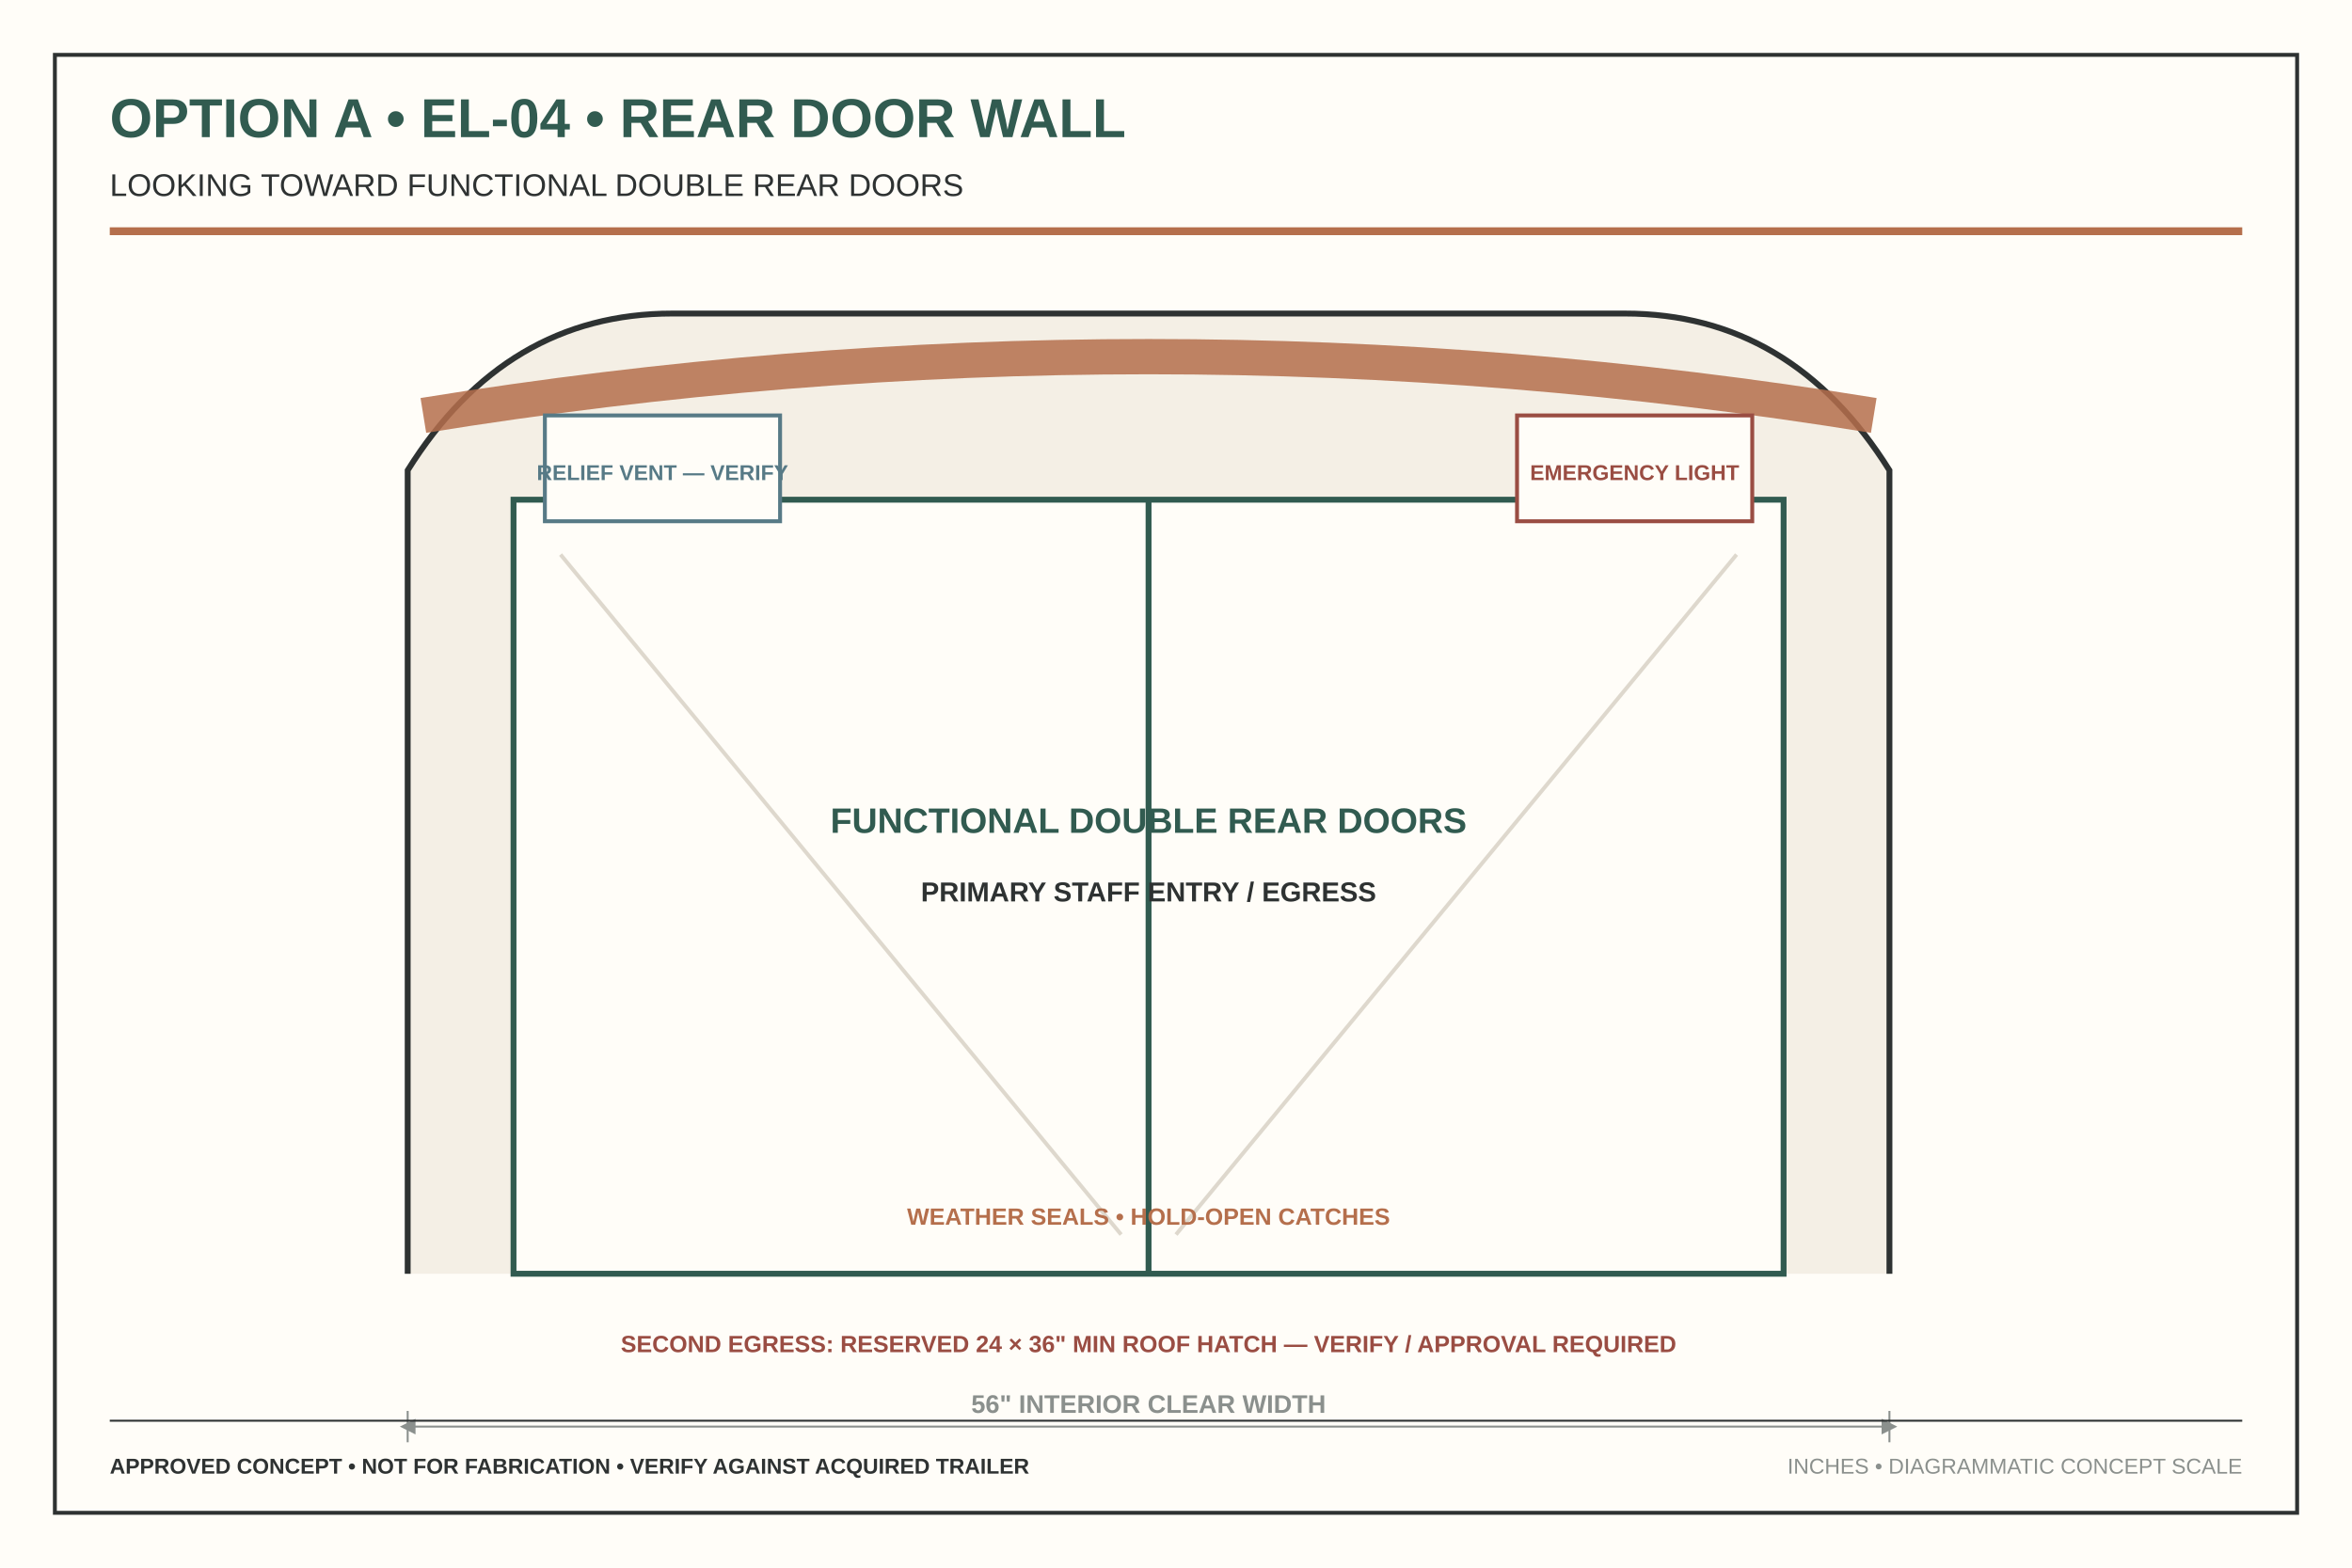
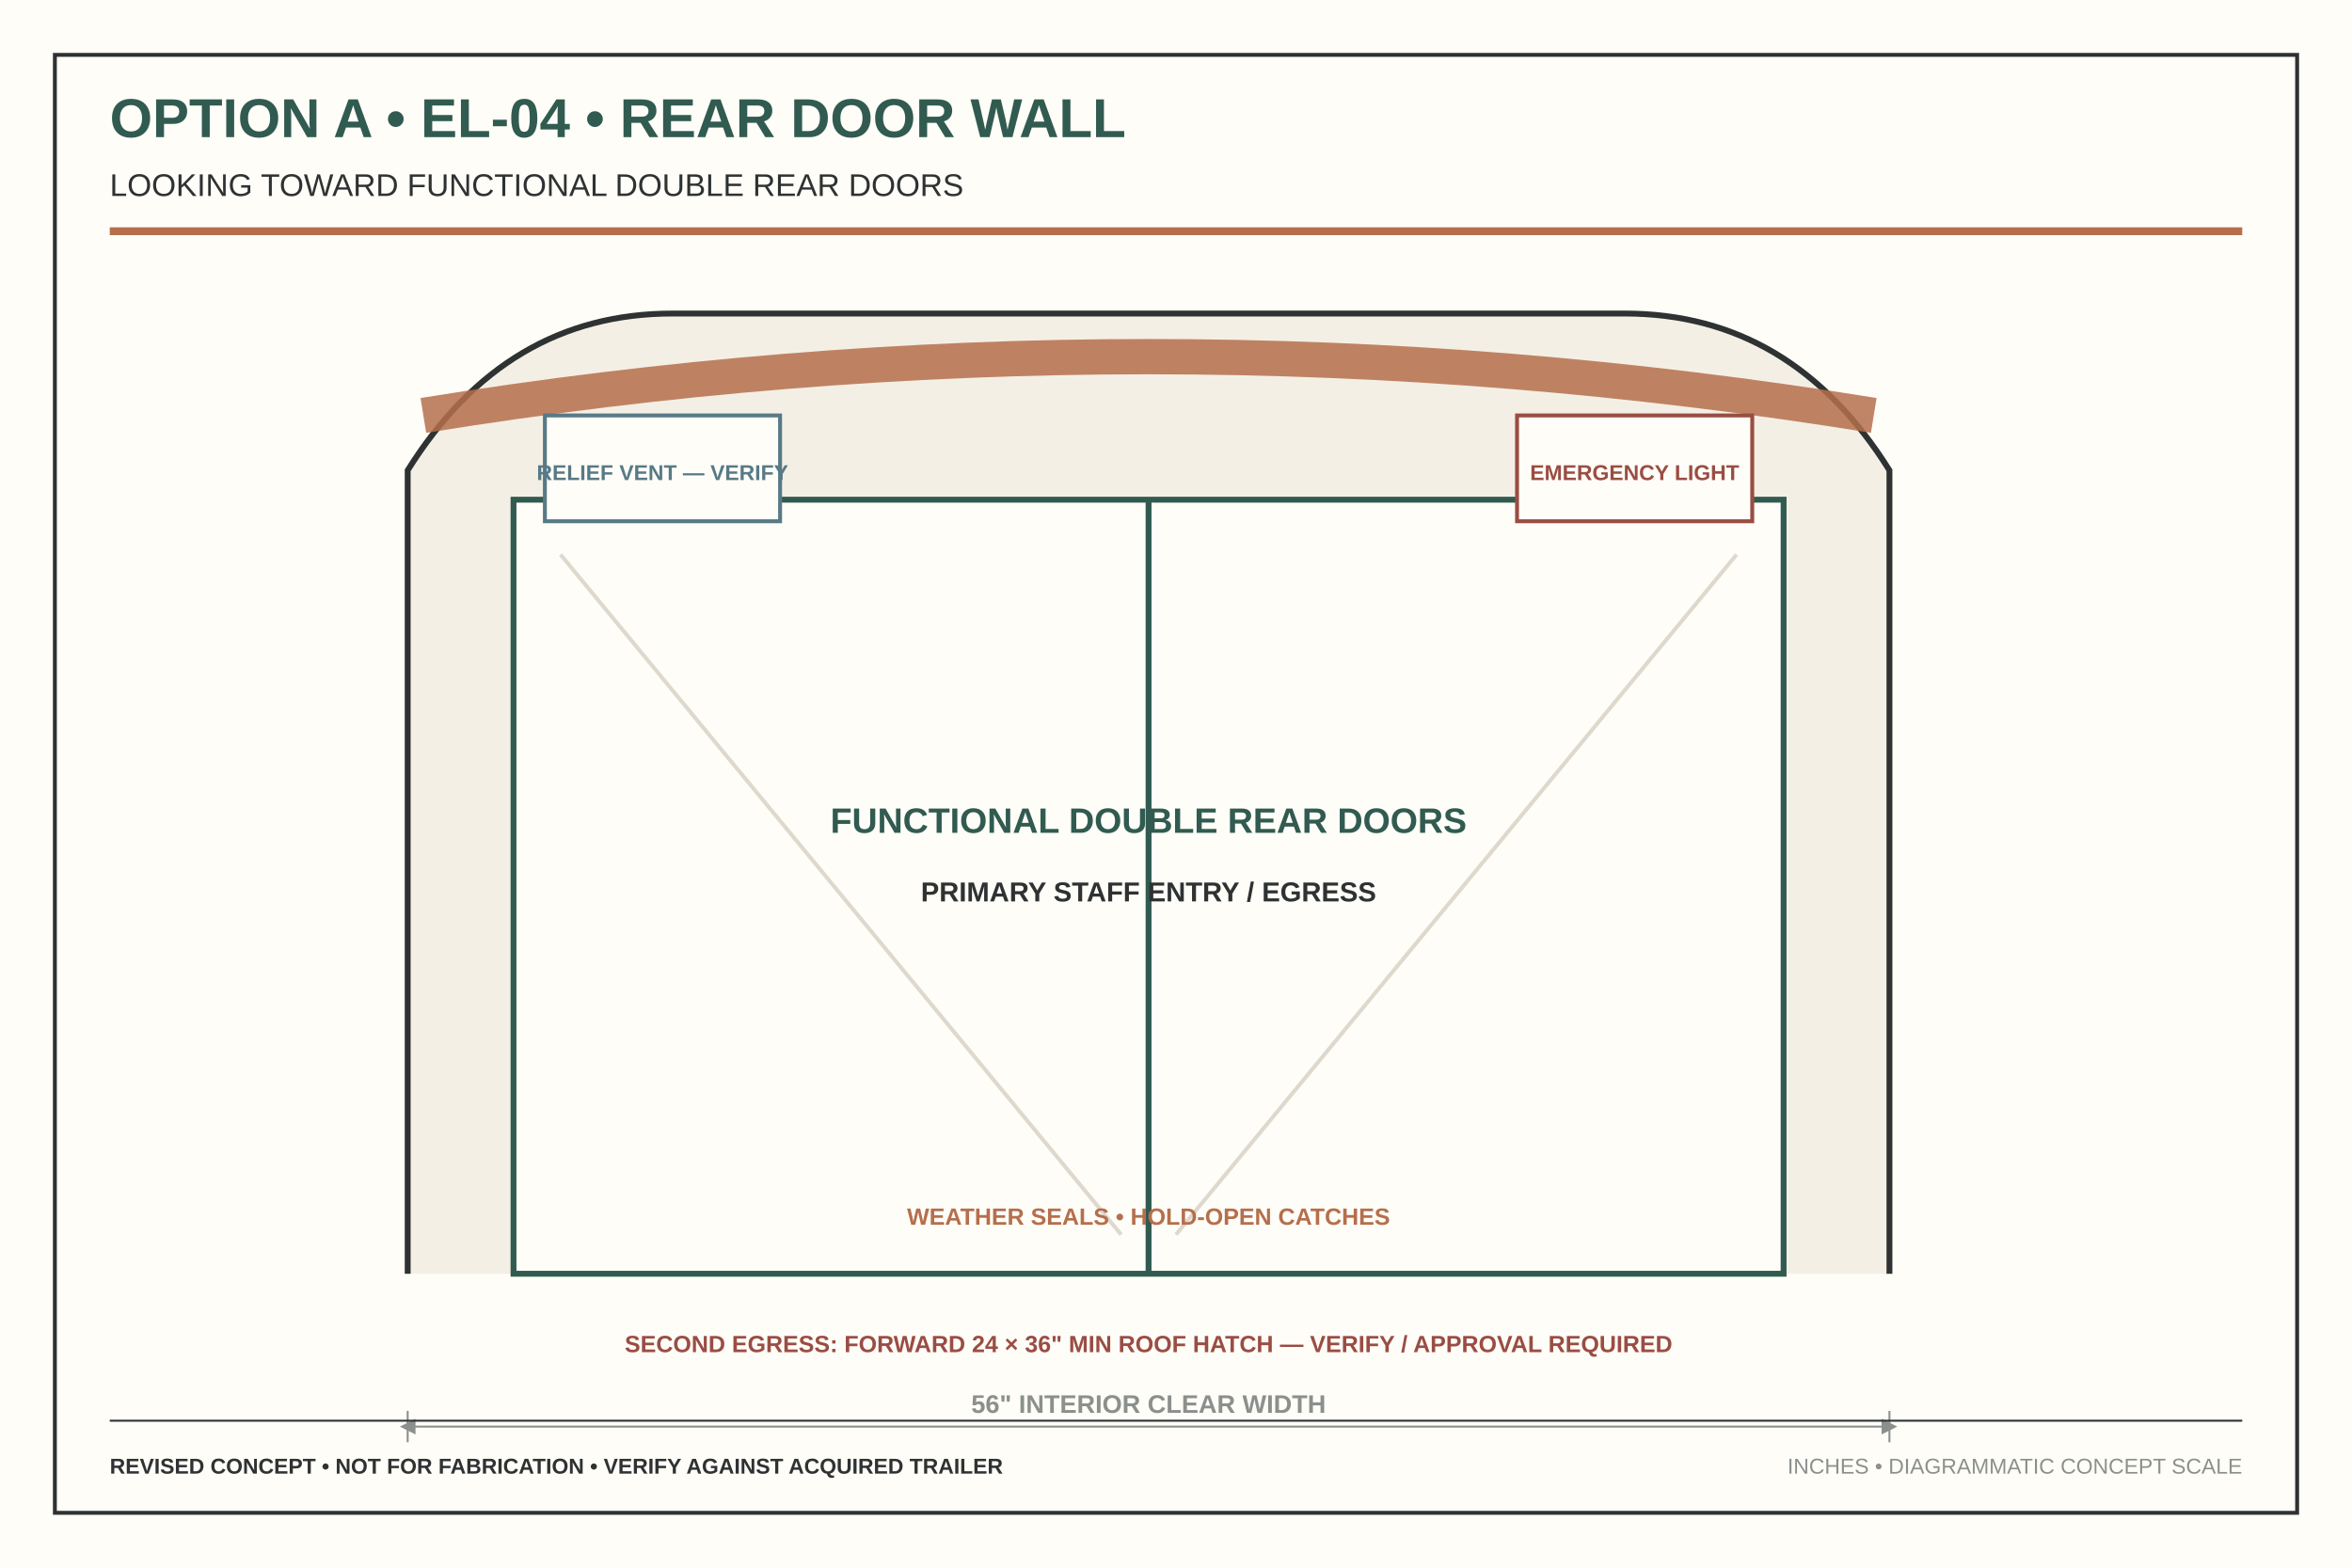
<svg xmlns="http://www.w3.org/2000/svg" width="1200" height="800" viewBox="0 0 1200 800" role="img" aria-labelledby="title desc">
  <rect width="1200" height="800" fill="#FFFDF8" />
  <rect x="28" y="28" width="1144" height="744" fill="none" stroke="#2E3232" stroke-width="2" />
  <text x="56" y="70" font-family="Arial,Helvetica,sans-serif" font-size="28" text-anchor="start" font-weight="700" fill="#315B50">OPTION A • EL-04 • REAR DOOR WALL</text>
  <text x="56" y="100" font-family="Arial,Helvetica,sans-serif" font-size="16" text-anchor="start" font-weight="400" fill="#2E3232">LOOKING TOWARD FUNCTIONAL DOUBLE REAR DOORS</text>
  <line x1="56" y1="118" x2="1144" y2="118" stroke="#B56F4C" stroke-width="4" />
  <defs>
    <marker id="arrow" markerWidth="8" markerHeight="8" refX="4" refY="4" orient="auto-start-reverse">
      <path d="M0,0 L8,4 L0,8 z" fill="#8B908D" />
    </marker>
    <pattern id="hatch" width="10" height="10" patternUnits="userSpaceOnUse" patternTransform="rotate(45)">
      <line x1="0" y1="0" x2="0" y2="10" stroke="#8B908D" stroke-width="2" />
    </pattern>
  </defs>
  <path d="M 208 650 L 208 240 Q 258 160 343 160 L 829 160 Q 914 160 964 240 L 964 650" fill="#F4EFE5" stroke="#2E3232" stroke-width="3" />
  <path d="M 216 212 Q 586 152 956 212" fill="none" stroke="#B56F4C" stroke-width="18" opacity="0.85" />
  <rect x="262" y="255" width="648" height="395" fill="#FFFDF8" stroke="#315B50" stroke-width="3" />
  <line x1="586" y1="255" x2="586" y2="650" stroke="#315B50" stroke-width="3" />
  <line x1="286" y1="283" x2="572" y2="630" stroke="#DED8CD" stroke-width="2" />
  <line x1="886" y1="283" x2="600" y2="630" stroke="#DED8CD" stroke-width="2" />
  <rect x="278" y="212" width="120" height="54" fill="#FFFDF8" stroke="#577A86" stroke-width="2" />
  <text x="338" y="245" font-family="Arial,Helvetica,sans-serif" font-size="11" text-anchor="middle" font-weight="700" fill="#577A86">RELIEF VENT — VERIFY</text>
  <rect x="774" y="212" width="120" height="54" fill="#FFFDF8" stroke="#9A4D43" stroke-width="2" />
  <text x="834" y="245" font-family="Arial,Helvetica,sans-serif" font-size="11" text-anchor="middle" font-weight="700" fill="#9A4D43">EMERGENCY LIGHT</text>
  <text x="586" y="425" font-family="Arial,Helvetica,sans-serif" font-size="18" text-anchor="middle" font-weight="700" fill="#315B50">FUNCTIONAL DOUBLE REAR DOORS</text>
  <text x="586" y="460" font-family="Arial,Helvetica,sans-serif" font-size="14" text-anchor="middle" font-weight="700" fill="#2E3232">PRIMARY STAFF ENTRY / EGRESS</text>
  <text x="586" y="625" font-family="Arial,Helvetica,sans-serif" font-size="12" text-anchor="middle" font-weight="700" fill="#B56F4C">WEATHER SEALS • HOLD-OPEN CATCHES</text>
-   <text x="586" y="690" font-family="Arial,Helvetica,sans-serif" font-size="12" text-anchor="middle" font-weight="700" fill="#9A4D43">SECOND EGRESS: RESERVED 24 × 36" MIN ROOF HATCH — VERIFY / APPROVAL REQUIRED</text>
+   <text x="586" y="690" font-family="Arial,Helvetica,sans-serif" font-size="12" text-anchor="middle" font-weight="700" fill="#9A4D43">SECOND EGRESS: FORWARD 24 × 36" MIN ROOF HATCH — VERIFY / APPROVAL REQUIRED</text>
  <line x1="208" y1="728" x2="964" y2="728" stroke="#8B908D" stroke-width="1" marker-start="url(#arrow)" marker-end="url(#arrow)" />
  <line x1="208" y1="720" x2="208" y2="736" stroke="#8B908D" stroke-width="1" />
  <line x1="964" y1="720" x2="964" y2="736" stroke="#8B908D" stroke-width="1" />
  <text x="586" y="721" font-family="Arial,Helvetica,sans-serif" font-size="13" text-anchor="middle" font-weight="700" fill="#8B908D">56" INTERIOR CLEAR WIDTH</text>
  <line x1="56" y1="725" x2="1144" y2="725" stroke="#2E3232" stroke-width="1" />
-   <text x="56" y="752" font-family="Arial,Helvetica,sans-serif" font-size="11" text-anchor="start" font-weight="700" fill="#2E3232">APPROVED CONCEPT • NOT FOR FABRICATION • VERIFY AGAINST ACQUIRED TRAILER</text>
+   <text x="56" y="752" font-family="Arial,Helvetica,sans-serif" font-size="11" text-anchor="start" font-weight="700" fill="#2E3232">REVISED CONCEPT • NOT FOR FABRICATION • VERIFY AGAINST ACQUIRED TRAILER</text>
  <text x="1144" y="752" font-family="Arial,Helvetica,sans-serif" font-size="11" text-anchor="end" font-weight="400" fill="#8B908D">INCHES • DIAGRAMMATIC CONCEPT SCALE</text>
</svg>
